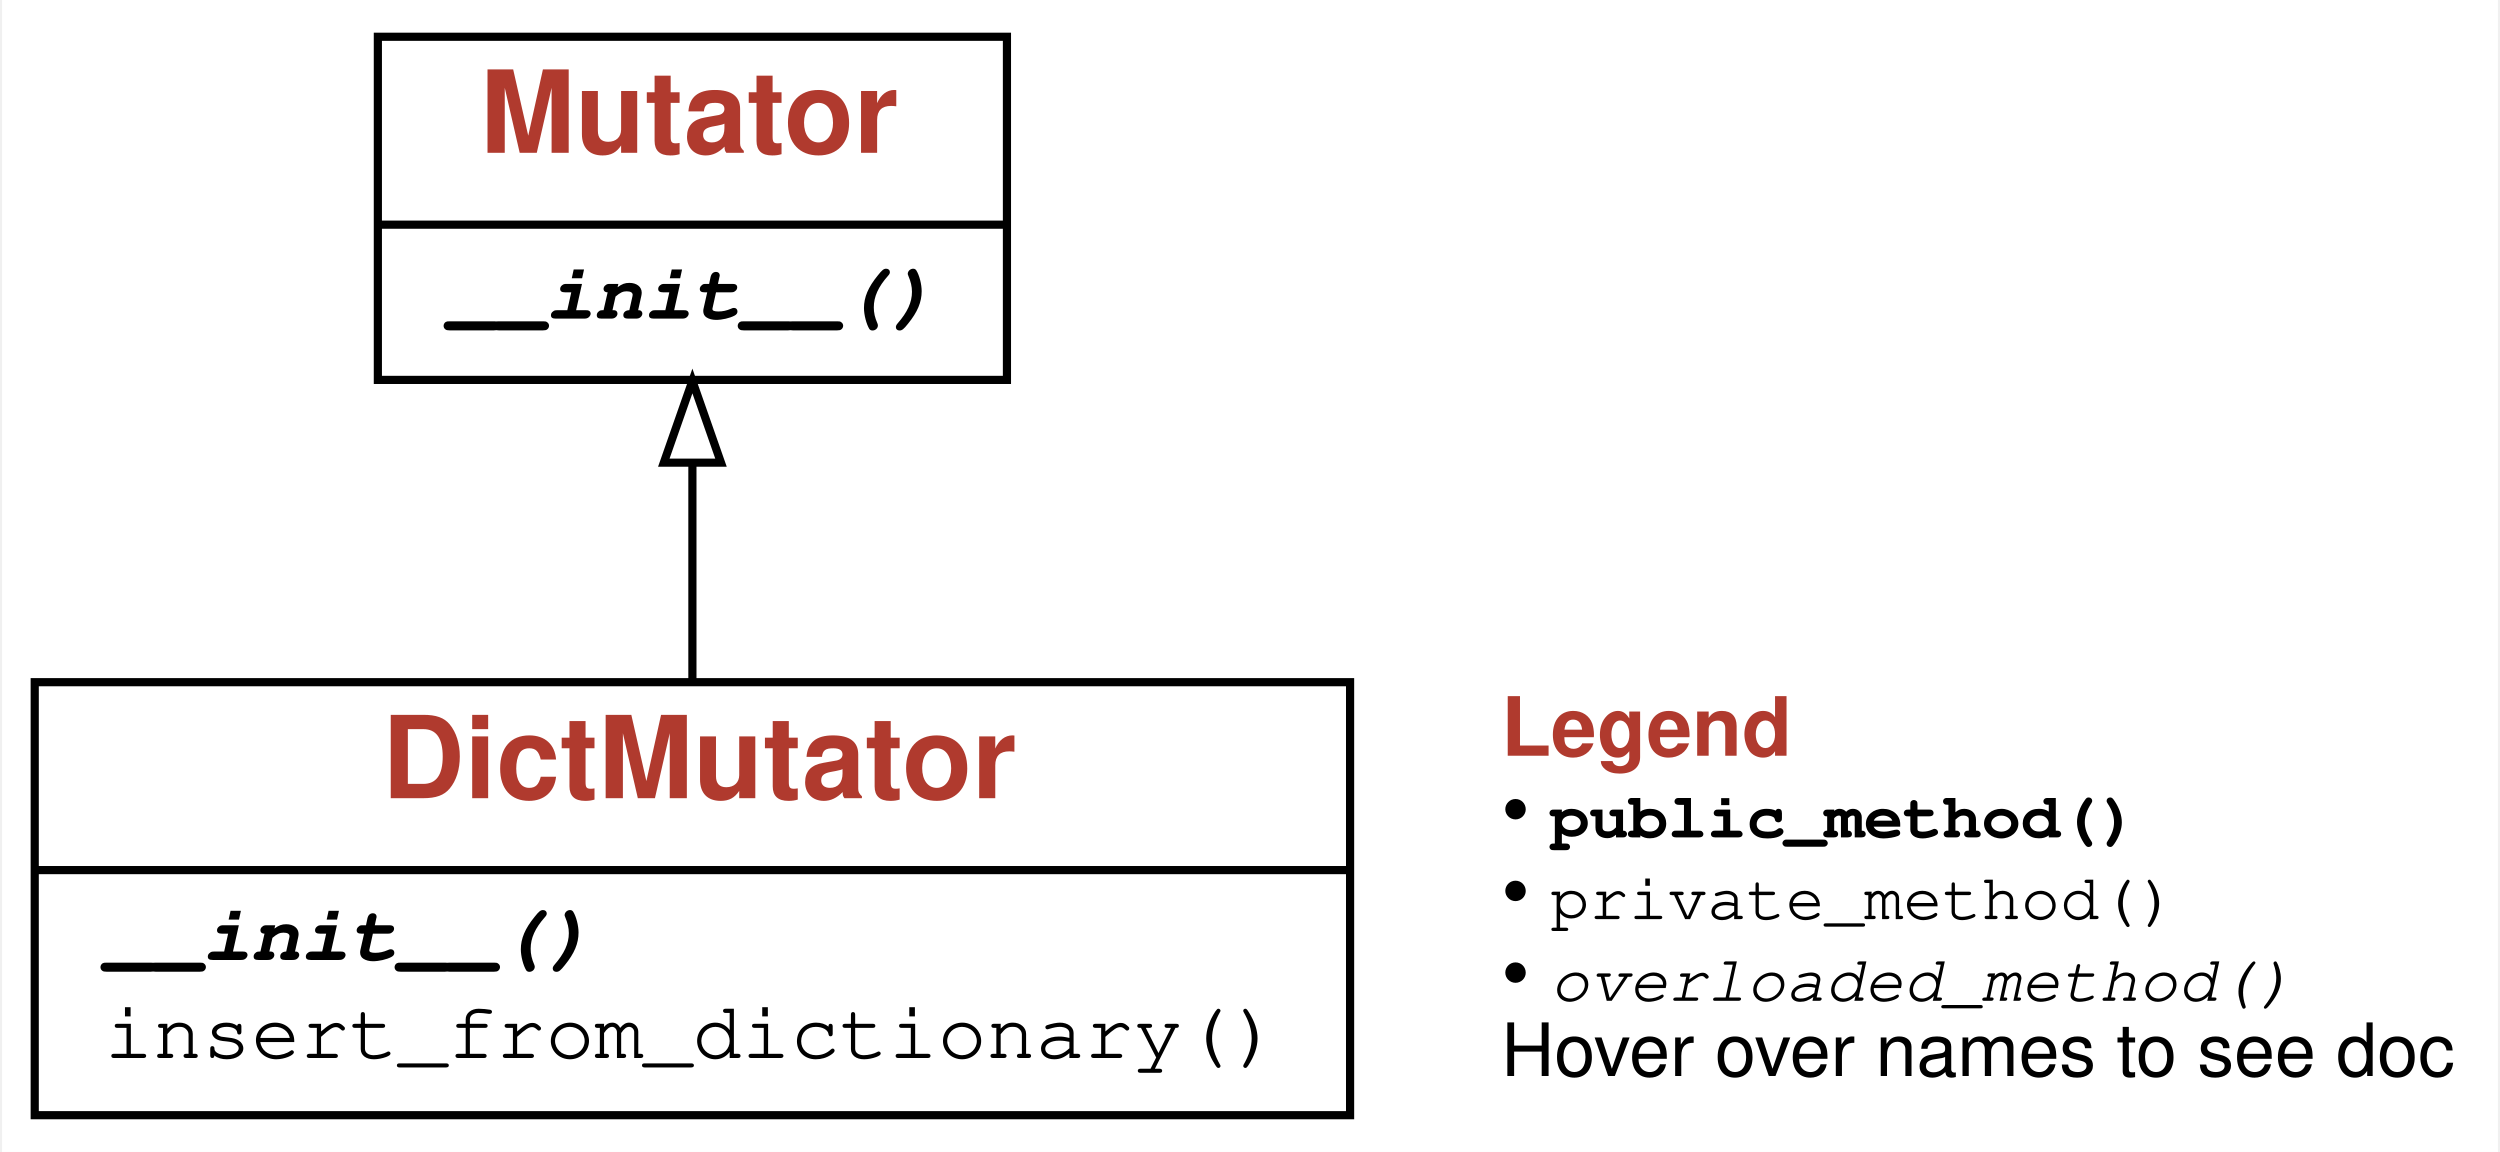
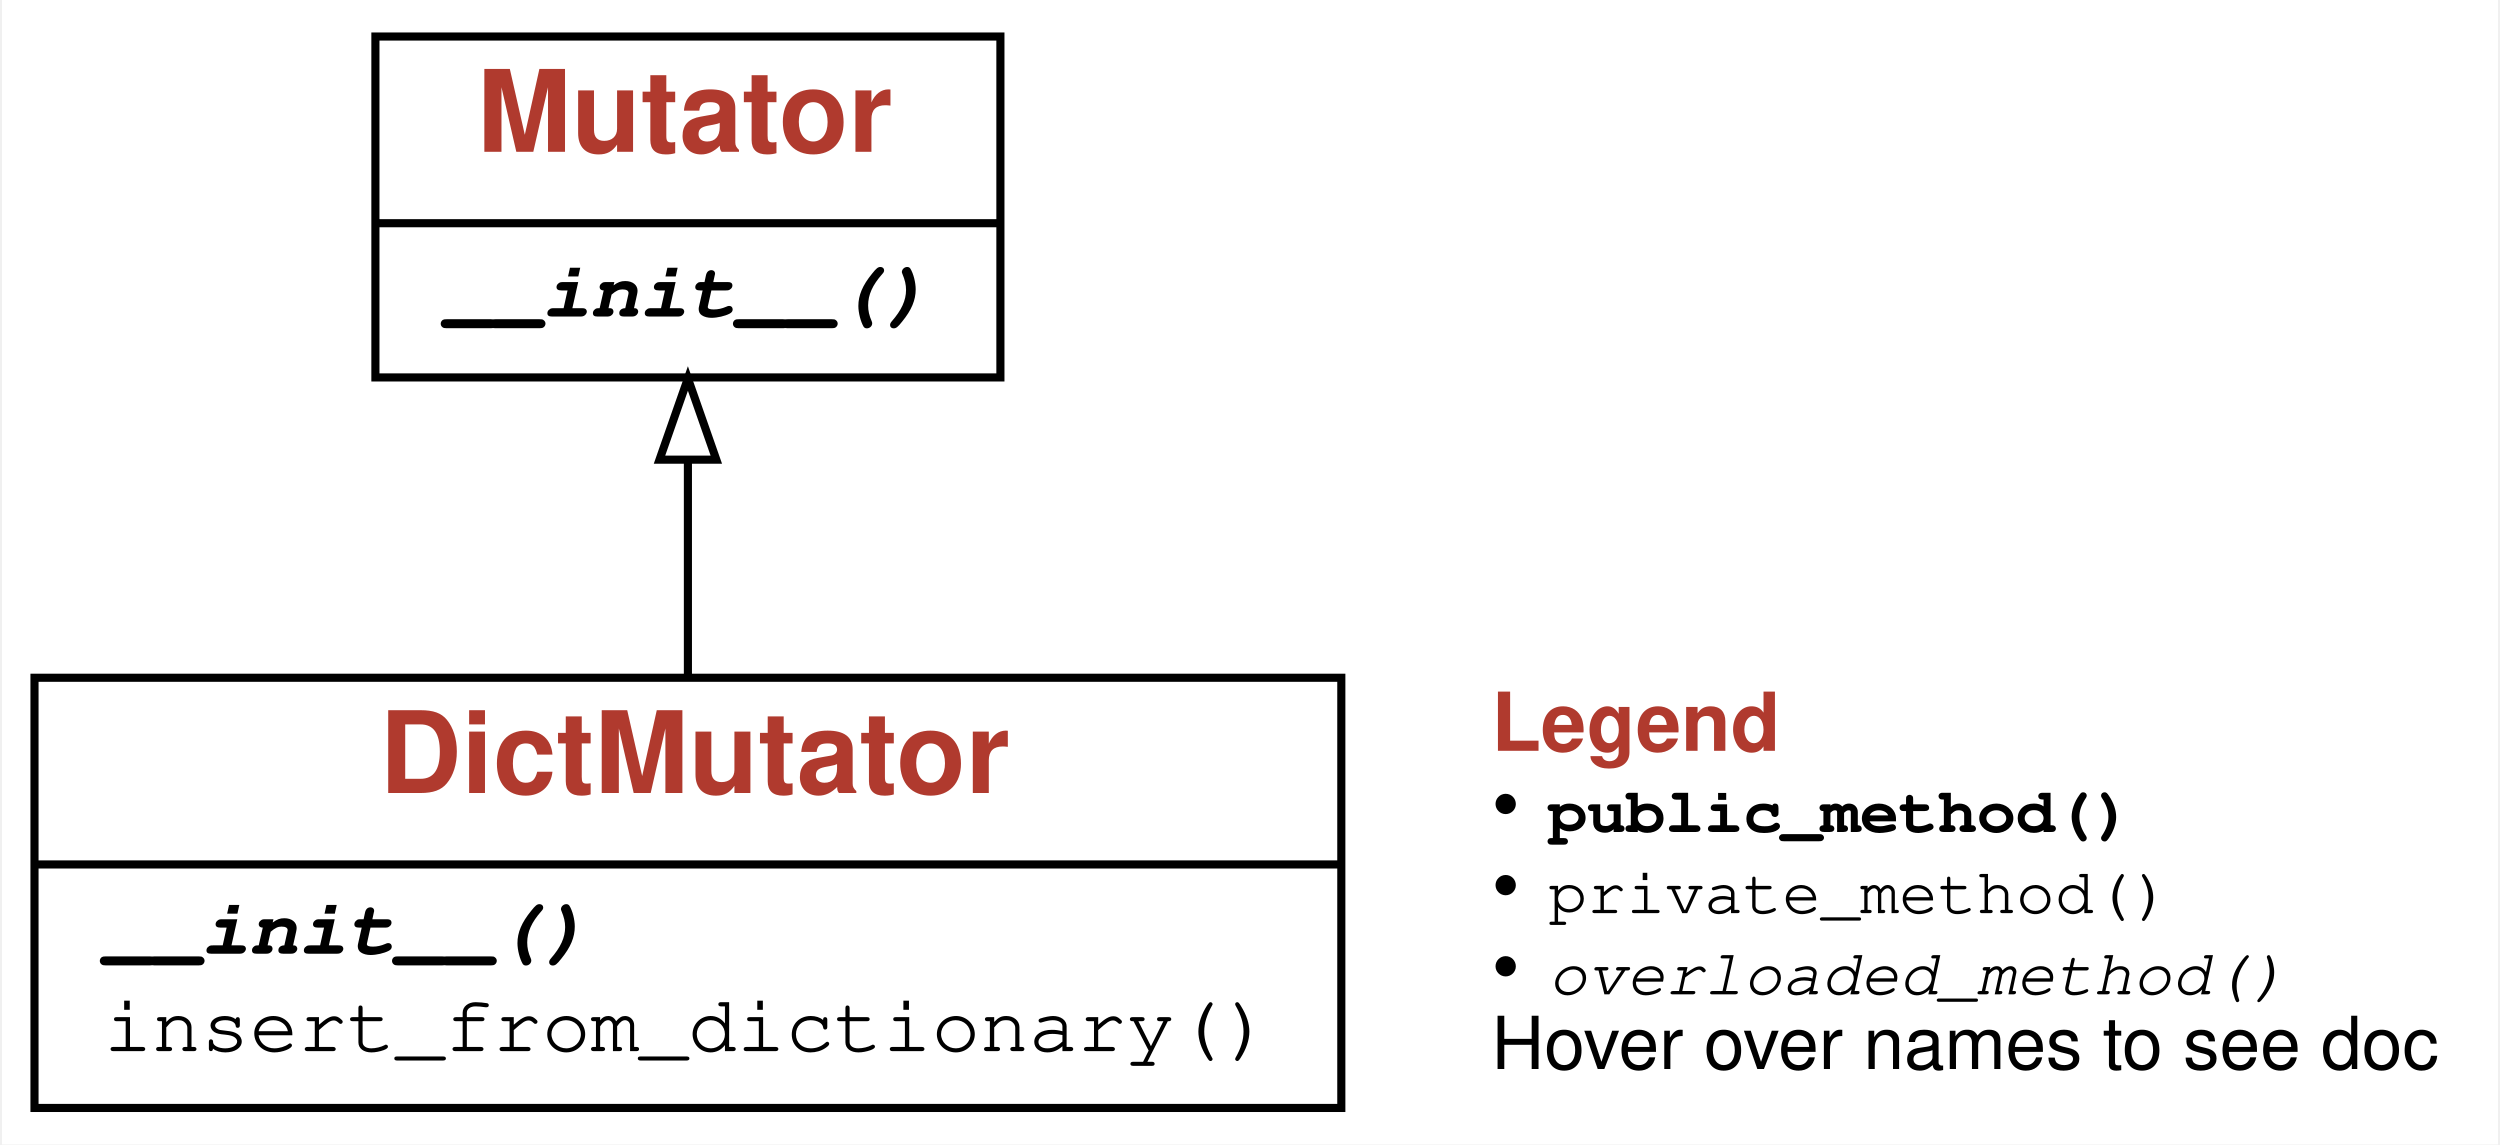
- <svg xmlns="http://www.w3.org/2000/svg" xmlns:xlink="http://www.w3.org/1999/xlink" width="306pt" height="141pt" viewBox="0.00 0.00 305.50 141.00">
+ <svg xmlns="http://www.w3.org/2000/svg" xmlns:xlink="http://www.w3.org/1999/xlink" width="308pt" height="141pt" viewBox="0.00 0.00 307.50 141.00">
  <g id="graph0" class="graph" transform="scale(1 1) rotate(0) translate(4 137)">
    <g id="a_graph0">
      <a xlink:title="DictMutator class hierarchy">
-         <polygon fill="white" stroke="transparent" points="-4,4 -4,-137 301.5,-137 301.5,4 -4,4" />
+         <polygon fill="white" stroke="transparent" points="-4,4 -4,-137 303.5,-137 303.5,4 -4,4" />
      </a>
    </g>
    <g id="node1" class="node">
      <g id="a_node1">
        <a xlink:href="#" xlink:title="class DictMutator:&#10;Mutate strings using keywords from a dictionary">
          <polygon fill="none" stroke="black" points="0,-0.5 0,-53.5 161,-53.5 161,-0.5 0,-0.5" />
          <text text-anchor="start" x="42.5" y="-39.3" font-family="Patua One, Helvetica, sans-serif" font-weight="bold" font-size="14.00" fill="#b03a2e">DictMutator</text>
          <polyline fill="none" stroke="black" points="0,-30.5 161,-30.5 " />
          <g id="a_node1_0">
            <a xlink:href="#" xlink:title="DictMutator">
              <g id="a_node1_1">
                <a xlink:href="#" xlink:title="__init__(self, dictionary: List[str]) -&gt; None:&#10;Constructor. `dictionary` is the list of keywords to use.">
                  <text text-anchor="start" x="8.5" y="-19.5" font-family="'Fira Mono', 'Source Code Pro', 'Courier', monospace" font-weight="bold" font-style="italic" font-size="10.00">__init__()</text>
                </a>
              </g>
              <g id="a_node1_2">
                <a xlink:href="#" xlink:title="insert_from_dictionary(self, s: str) -&gt; str:&#10;Returns s with a keyword from the dictionary inserted">
                  <text text-anchor="start" x="8.5" y="-7.5" font-family="'Fira Mono', 'Source Code Pro', 'Courier', monospace" font-size="10.00">insert_from_dictionary()</text>
                </a>
              </g>
            </a>
          </g>
        </a>
      </g>
    </g>
    <g id="node2" class="node">
      <g id="a_node2">
        <a xlink:href="GreyboxFuzzer.ipynb" xlink:title="class Mutator:&#10;Mutate strings">
          <polygon fill="none" stroke="black" points="42,-90.5 42,-132.5 119,-132.5 119,-90.5 42,-90.5" />
          <text text-anchor="start" x="54.5" y="-118.3" font-family="Patua One, Helvetica, sans-serif" font-weight="bold" font-size="14.00" fill="#b03a2e">Mutator</text>
          <polyline fill="none" stroke="black" points="42,-109.5 119,-109.5 " />
          <g id="a_node2_3">
            <a xlink:href="#" xlink:title="Mutator">
              <g id="a_node2_4">
                <a xlink:href="GreyboxFuzzer.ipynb" xlink:title="__init__(self) -&gt; None:&#10;Constructor">
                  <text text-anchor="start" x="50.5" y="-98" font-family="'Fira Mono', 'Source Code Pro', 'Courier', monospace" font-weight="bold" font-style="italic" font-size="10.00">__init__()</text>
                </a>
              </g>
            </a>
          </g>
        </a>
      </g>
    </g>
    <g id="edge1" class="edge">
      <path fill="none" stroke="black" d="M80.5,-53.65C80.5,-62.06 80.5,-71.48 80.5,-80.2" />
      <polygon fill="none" stroke="black" points="77,-80.37 80.5,-90.37 84,-80.37 77,-80.37" />
    </g>
    <g id="node3" class="node">
      <text text-anchor="start" x="179.5" y="-44.5" font-family="Patua One, Helvetica, sans-serif" font-weight="bold" font-size="10.00" fill="#b03a2e">Legend</text>
      <text text-anchor="start" x="179.5" y="-34.5" font-family="Patua One, Helvetica, sans-serif" font-size="10.00">• </text>
-       <text text-anchor="start" x="185.5" y="-34.5" font-family="'Fira Mono', 'Source Code Pro', 'Courier', monospace" font-weight="bold" font-size="8.00">public_method()</text>
+       <text text-anchor="start" x="186.5" y="-34.5" font-family="'Fira Mono', 'Source Code Pro', 'Courier', monospace" font-weight="bold" font-size="8.00">public_method()</text>
      <text text-anchor="start" x="179.5" y="-24.5" font-family="Patua One, Helvetica, sans-serif" font-size="10.00">• </text>
-       <text text-anchor="start" x="185.5" y="-24.5" font-family="'Fira Mono', 'Source Code Pro', 'Courier', monospace" font-size="8.00">private_method()</text>
+       <text text-anchor="start" x="186.5" y="-24.5" font-family="'Fira Mono', 'Source Code Pro', 'Courier', monospace" font-size="8.00">private_method()</text>
      <text text-anchor="start" x="179.5" y="-14.5" font-family="Patua One, Helvetica, sans-serif" font-size="10.00">• </text>
-       <text text-anchor="start" x="185.5" y="-14.5" font-family="'Fira Mono', 'Source Code Pro', 'Courier', monospace" font-style="italic" font-size="8.00">overloaded_method()</text>
+       <text text-anchor="start" x="186.5" y="-14.5" font-family="'Fira Mono', 'Source Code Pro', 'Courier', monospace" font-style="italic" font-size="8.00">overloaded_method()</text>
      <text text-anchor="start" x="179.5" y="-5.3" font-family="Helvetica,sans-Serif" font-size="9.00">Hover over names to see doc</text>
    </g>
  </g>
</svg>
